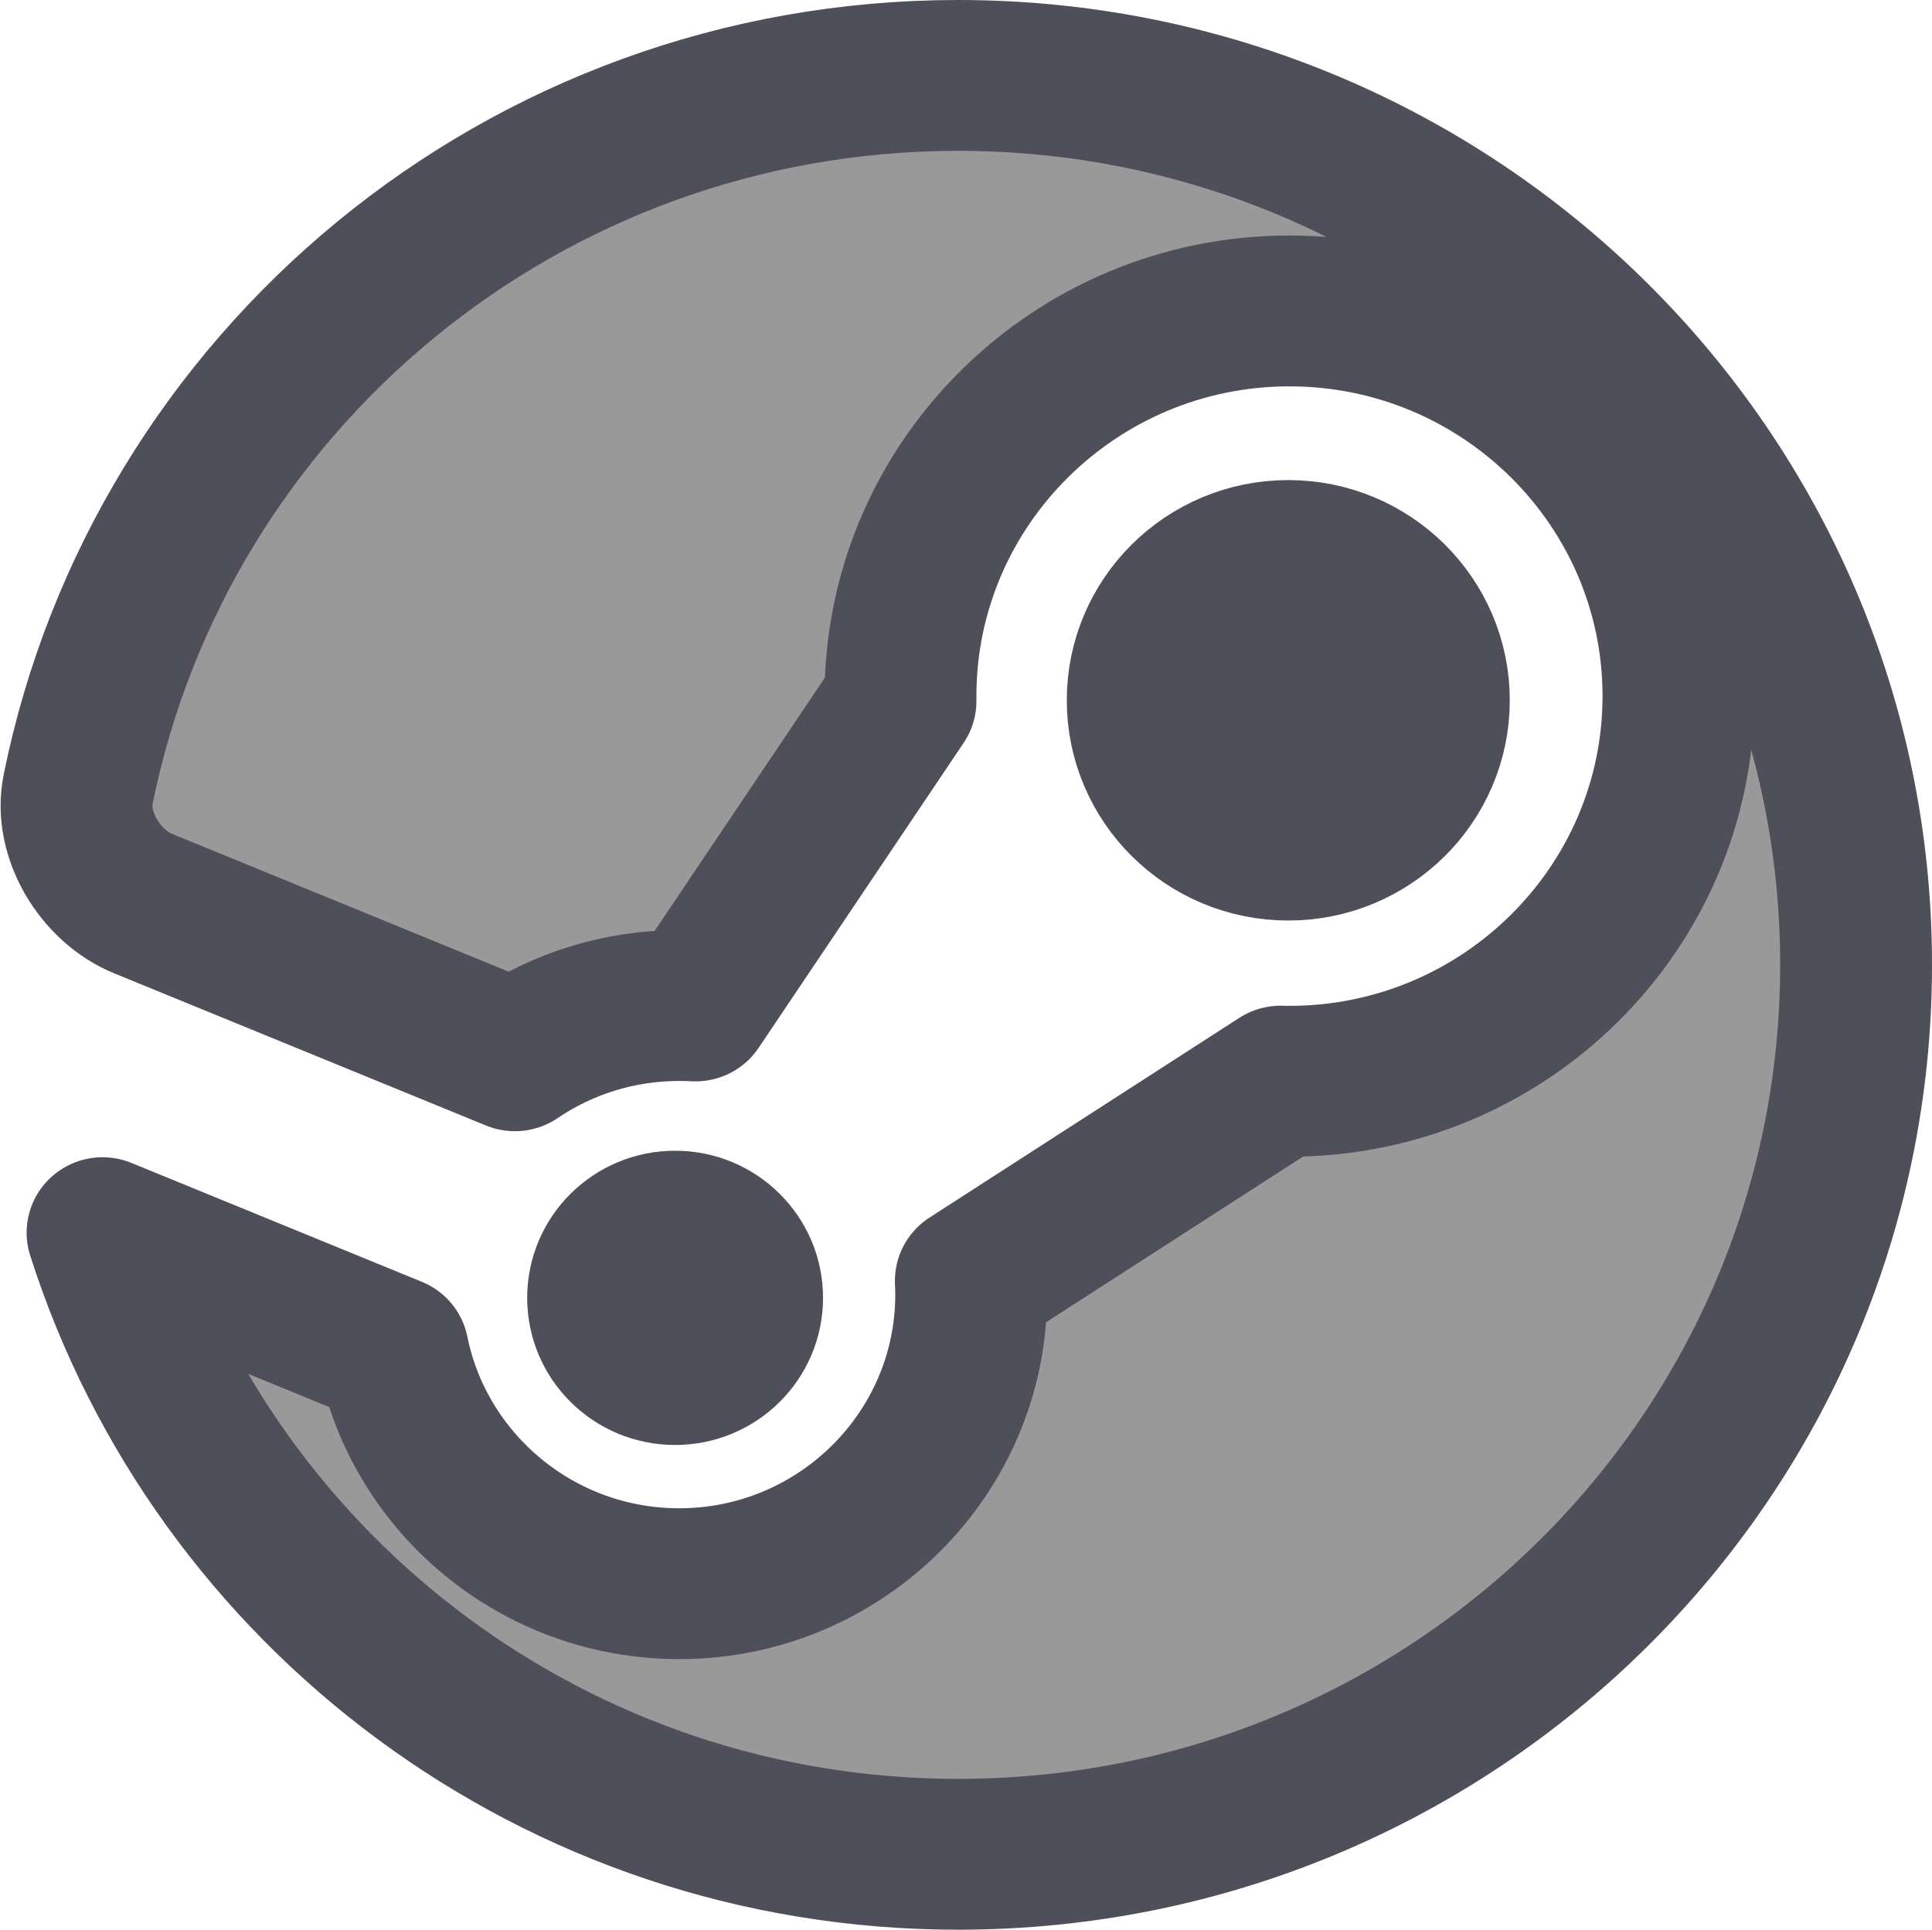
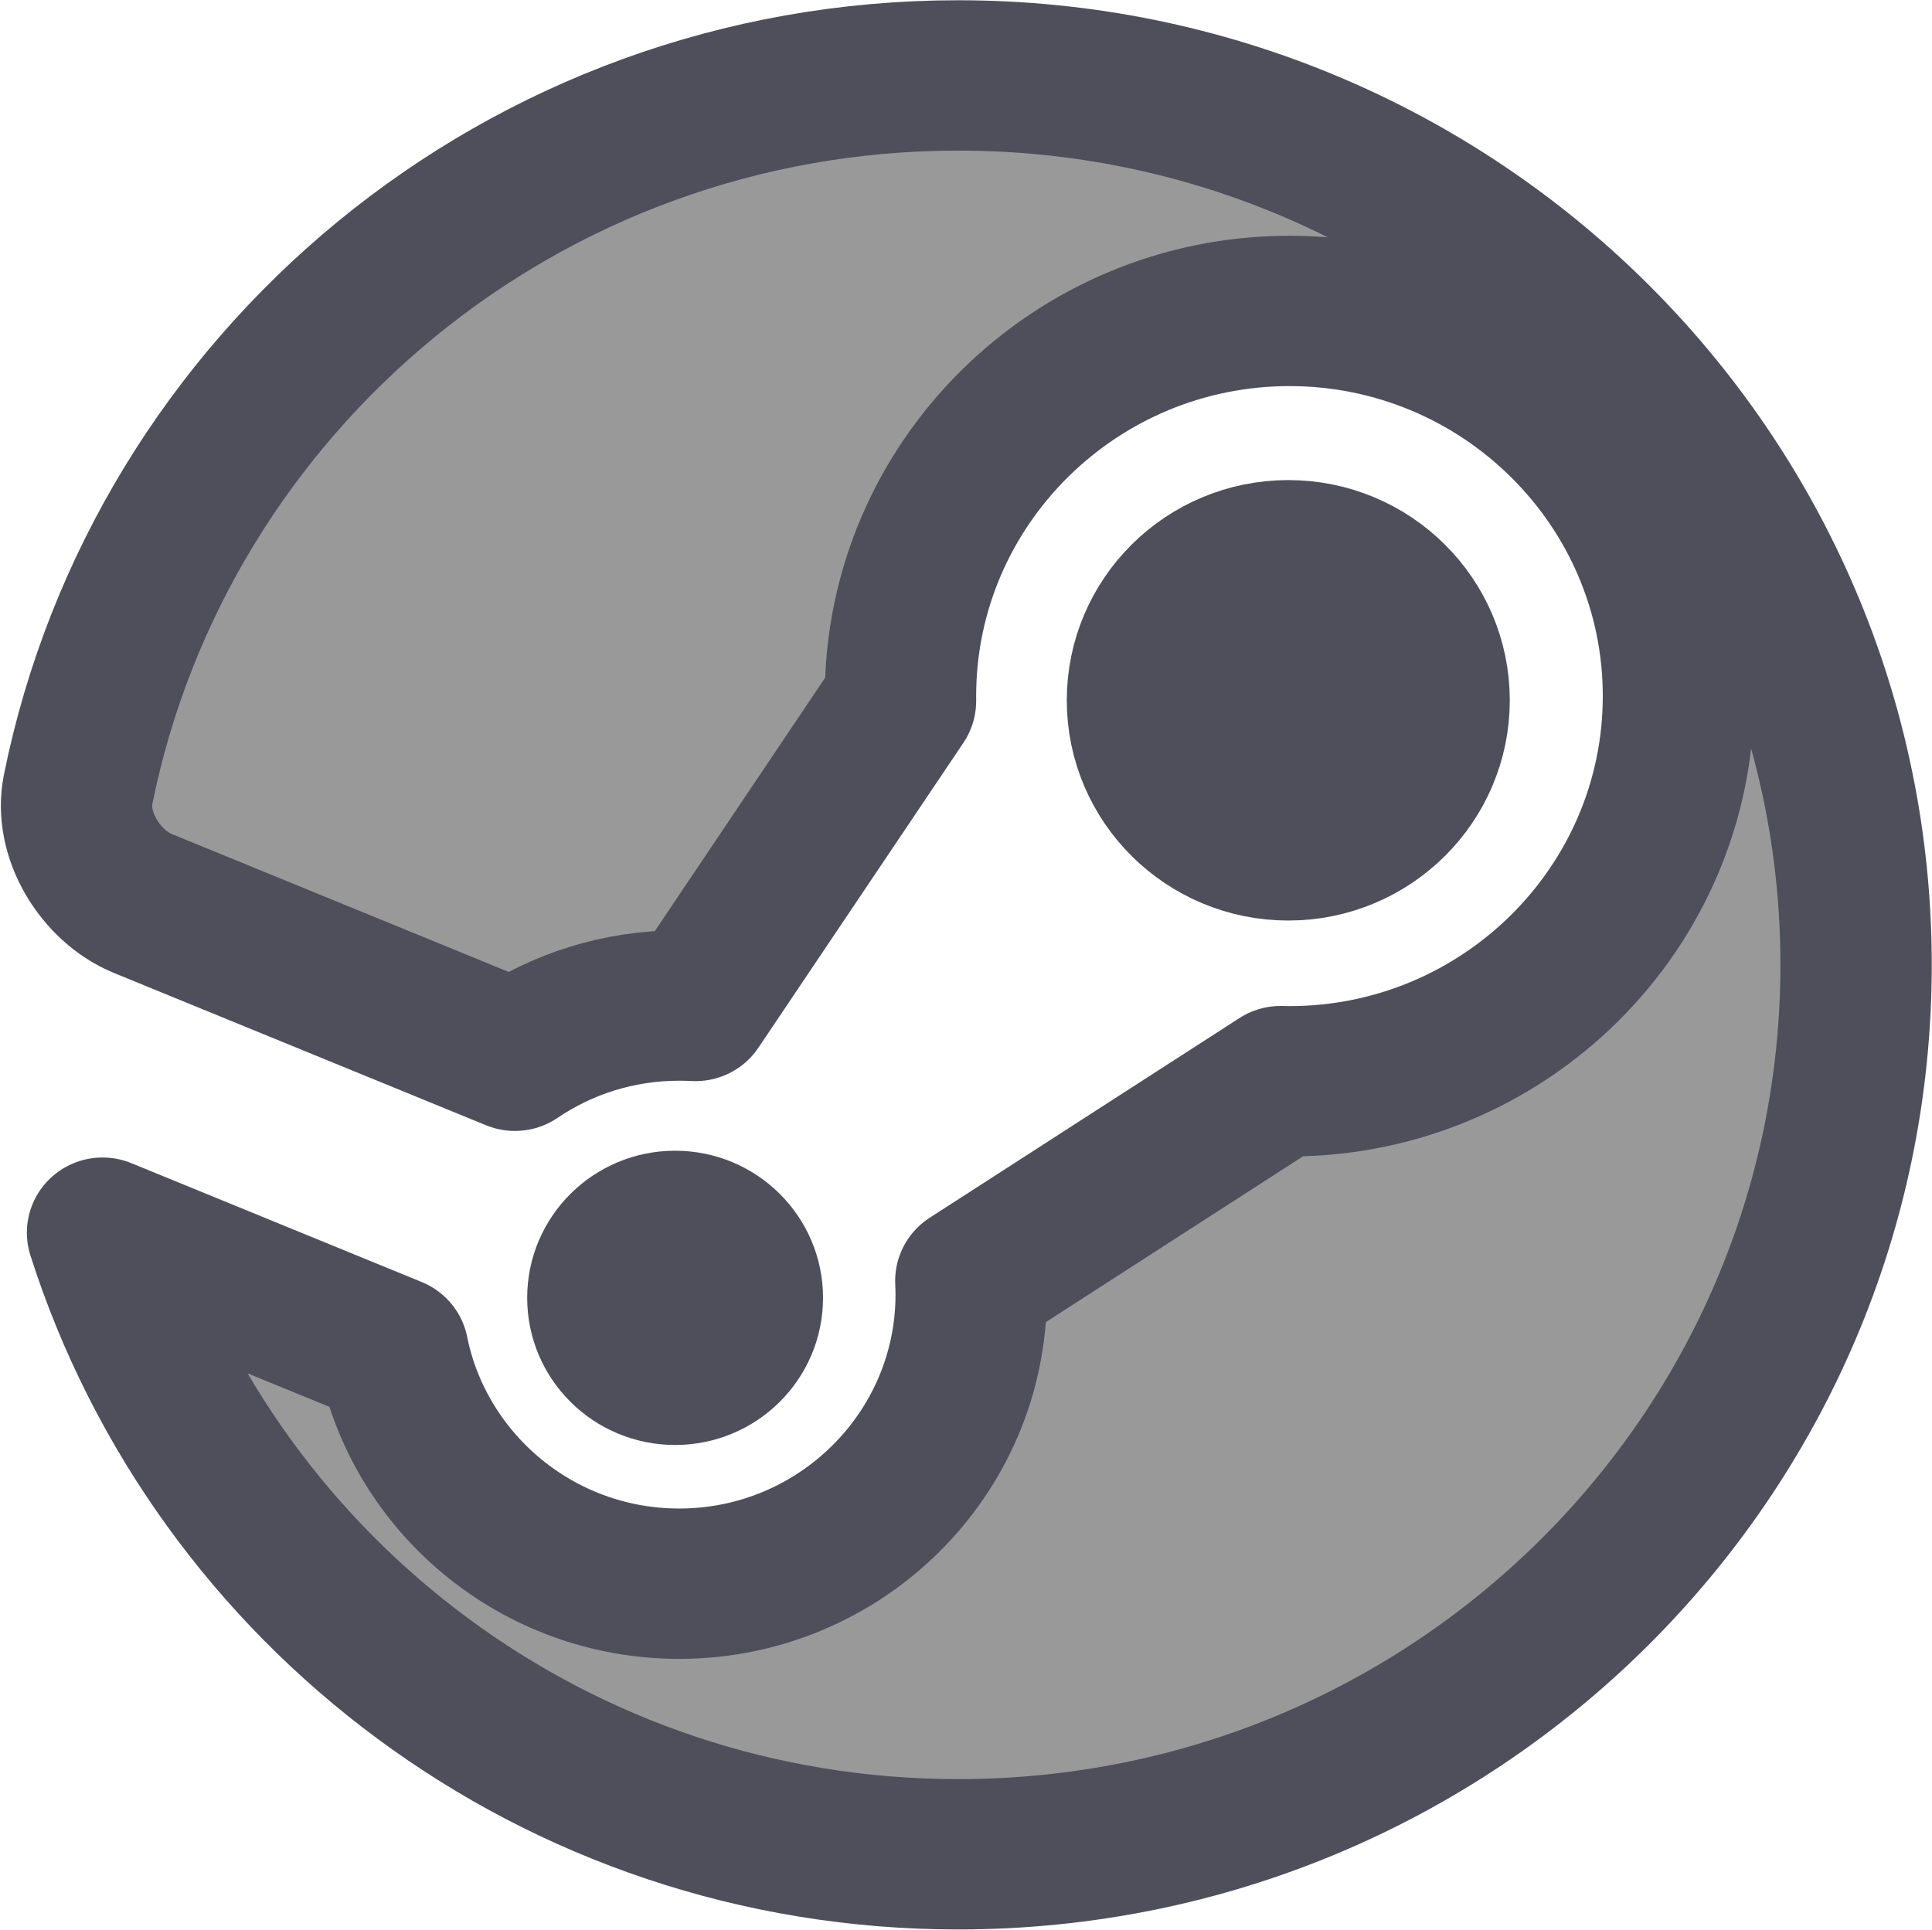
<svg xmlns="http://www.w3.org/2000/svg" width="256.124" height="255.881" viewBox="0 0 256.124 255.881" version="1.1" preserveAspectRatio="xMidYMid" id="svg1">
  <defs id="defs1">
    </defs>
-   <path d="m 41.398,155.202 c 11.592,36.577 45.811,63.137 86.331,63.137 50.045,0 90.611,-40.451 90.611,-90.339 0,-49.894 -40.566,-90.339 -90.611,-90.339 -43.927,0 -80.502,31.17 -88.796,72.525 -0.919,4.581 2.232,9.808 6.554,11.589 l 37.52,15.459 c 4.726,-3.225 10.439,-5.102 16.58,-5.102 0.554,0 1.102,0.014 1.641,0.043 l 20.687,-30.972 v -0.504 c 0,-21.567 17.605,-39.118 39.249,-39.118 21.643,0 39.252,17.551 39.252,39.118 0,21.567 -17.608,39.126 -39.252,39.126 -0.3,0 -0.591,-0.007 -0.891,-0.015 l -31.26,20.285 c 0.022,0.466 0.036,0.932 0.036,1.391 0,16.198 -13.218,29.369 -29.462,29.369 -14.259,0 -26.189,-10.146 -28.885,-23.578 z" style="display:inline;fill:#999999;fill-opacity:1;stroke:#4f4f5b;stroke-width:15.322;stroke-linecap:round;stroke-linejoin:round;stroke-dasharray:none;stroke-opacity:1" id="path9" transform="matrix(1.313801,0,0,1.305516,-40.795,-39.16547)" />
+   <path d="m 41.398,155.202 c 11.592,36.577 45.811,63.137 86.331,63.137 50.045,0 90.611,-40.451 90.611,-90.339 0,-49.894 -40.566,-90.339 -90.611,-90.339 -43.927,0 -80.502,31.17 -88.796,72.525 -0.919,4.581 2.232,9.808 6.554,11.589 l 37.52,15.459 c 4.726,-3.225 10.439,-5.102 16.58,-5.102 0.554,0 1.102,0.014 1.641,0.043 l 20.687,-30.972 v -0.504 c 0,-21.567 17.605,-39.118 39.249,-39.118 21.643,0 39.252,17.551 39.252,39.118 0,21.567 -17.608,39.126 -39.252,39.126 -0.3,0 -0.591,-0.007 -0.891,-0.015 l -31.26,20.285 c 0.022,0.466 0.036,0.932 0.036,1.391 0,16.198 -13.218,29.369 -29.462,29.369 -14.259,0 -26.189,-10.146 -28.885,-23.578 z" style="display:inline;fill:#999999;fill-opacity:1;stroke:#4f4f5b;stroke-width:15.271;stroke-linecap:round;stroke-linejoin:round;stroke-dasharray:none;stroke-opacity:1" id="path9" transform="matrix(1.313801,0,0,1.305516,-40.795,-39.16547)" />
  <ellipse style="fill:#4f4f5b;fill-opacity:1;stroke:#4f4f5b;stroke-width:16.199;stroke-linecap:round;stroke-linejoin:round;stroke-dasharray:none;stroke-opacity:1" id="path10" cx="170.787" cy="92.861" rx="21.264" ry="21.103" />
  <ellipse style="fill:#4f4f5b;fill-opacity:1;stroke:#4f4f5b;stroke-width:12.573;stroke-linecap:round;stroke-linejoin:round;stroke-dasharray:none;stroke-opacity:1" id="path10-1" cx="89.499" cy="172.096" rx="13.324" ry="13.223" />
</svg>
